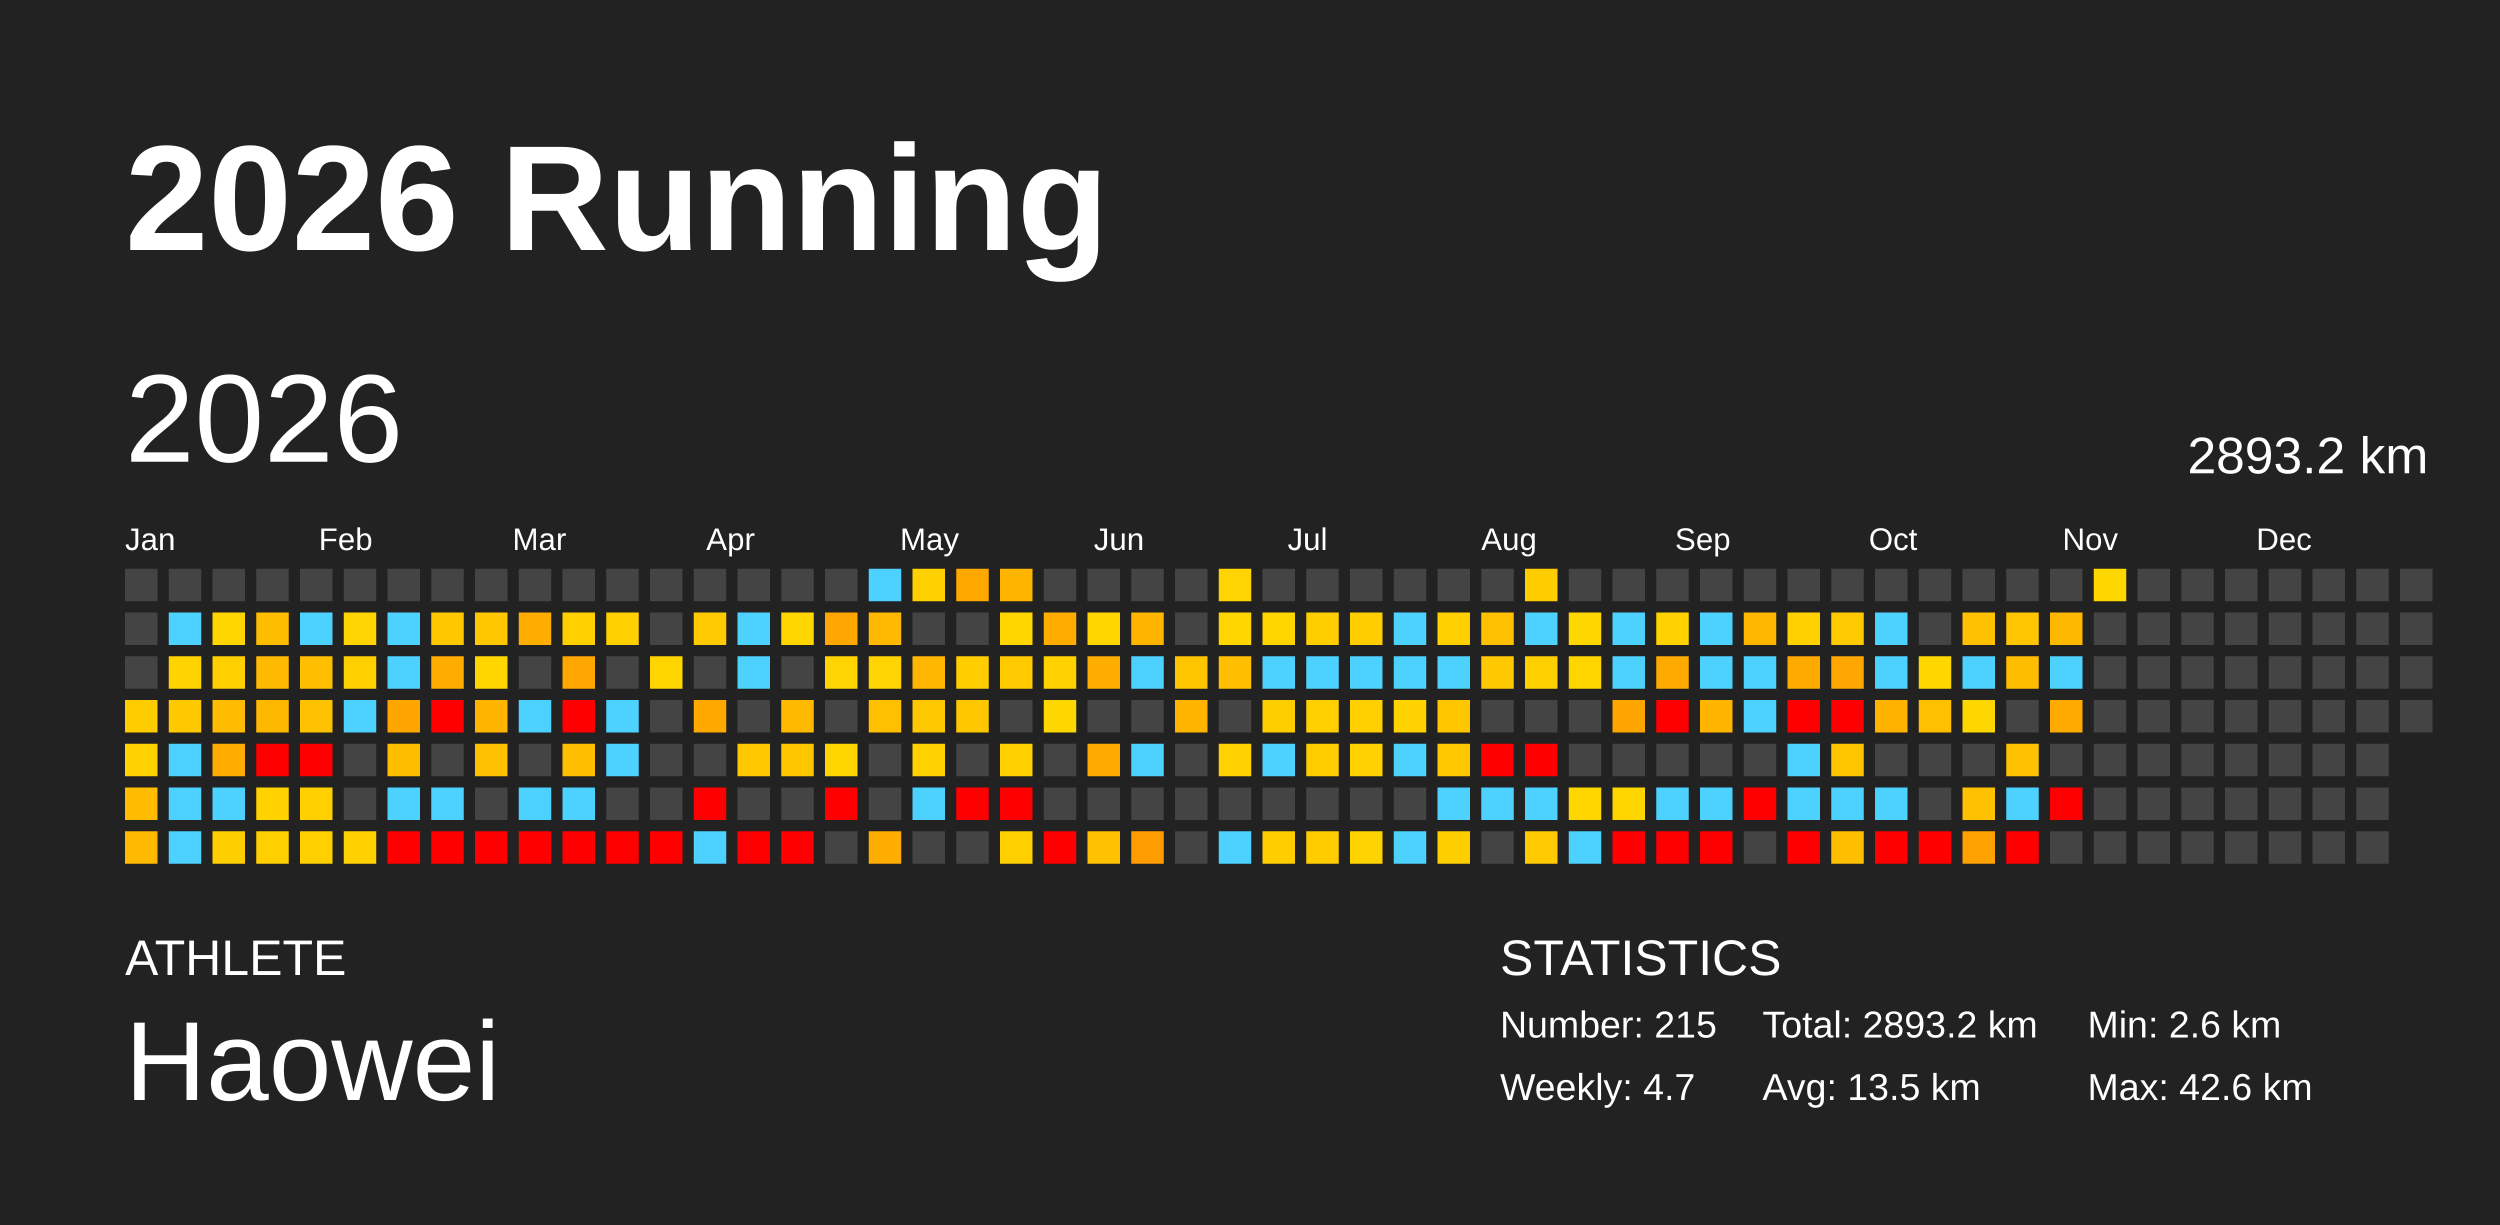
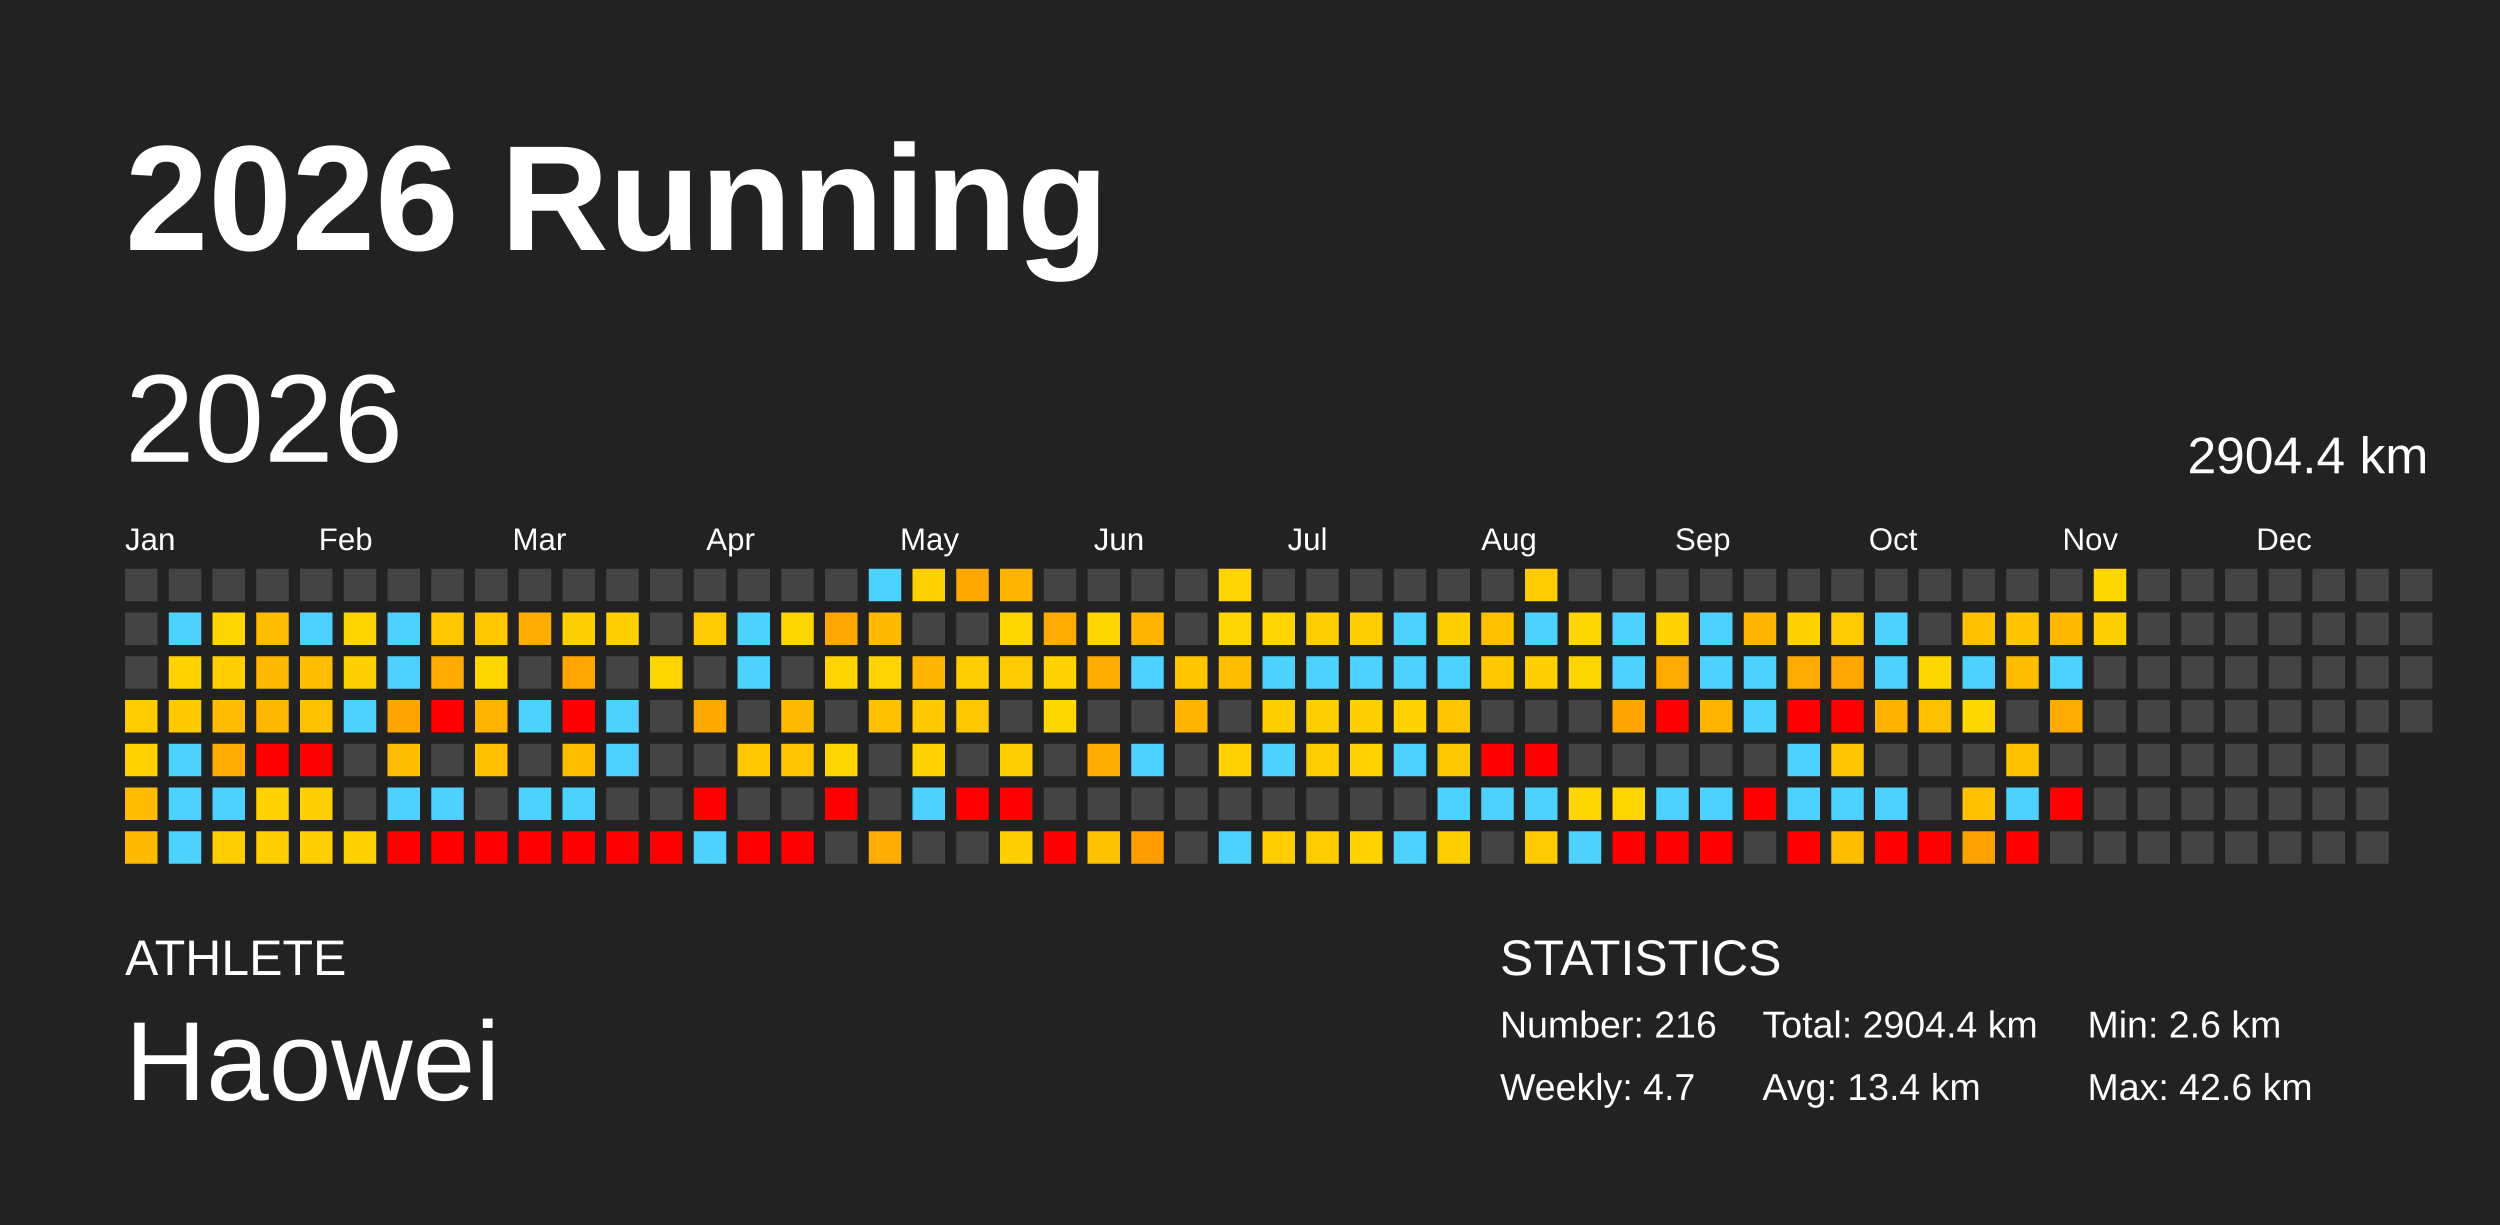
<svg xmlns="http://www.w3.org/2000/svg" baseProfile="full" height="98mm" version="1.1" viewBox="0,0,200,98" width="200mm">
  <defs />
  <rect fill="#222222" height="98" width="200" x="0" y="0" />
  <text fill="#FFFFFF" style="font-size:12px; font-family:Arial; font-weight:bold;" x="10" y="20">2026 Running</text>
  <text fill="#FFFFFF" style="font-size:4px; font-family:Arial" x="10" y="78">ATHLETE</text>
  <text fill="#FFFFFF" style="font-size:9px; font-family:Arial" x="10" y="88">Haowei</text>
  <text fill="#FFFFFF" style="font-size:4px; font-family:Arial" x="120" y="78">STATISTICS</text>
-   <text fill="#FFFFFF" style="font-size:3px; font-family:Arial" x="120" y="83">Number: 215</text>
+   <text fill="#FFFFFF" style="font-size:3px; font-family:Arial" x="120" y="83">Number: 216</text>
  <text fill="#FFFFFF" style="font-size:3px; font-family:Arial" x="120" y="88">Weekly: 4.7</text>
-   <text fill="#FFFFFF" style="font-size:3px; font-family:Arial" x="141" y="83">Total: 2893.2 km</text>
-   <text fill="#FFFFFF" style="font-size:3px; font-family:Arial" x="141" y="88">Avg: 13.5 km</text>
+   <text fill="#FFFFFF" style="font-size:3px; font-family:Arial" x="141" y="83">Total: 2904.4 km</text>
+   <text fill="#FFFFFF" style="font-size:3px; font-family:Arial" x="141" y="88">Avg: 13.4 km</text>
  <text fill="#FFFFFF" style="font-size:3px; font-family:Arial" x="167" y="83">Min: 2.6 km</text>
  <text fill="#FFFFFF" style="font-size:3px; font-family:Arial" x="167" y="88">Max: 42.6 km</text>
  <text dominant-baseline="hanging" fill="#FFFFFF" style="font-size:10.0px; font-family:Arial;" x="10" y="30">2026</text>
-   <text dominant-baseline="hanging" fill="#FFFFFF" style="font-size:4.125px; font-family:Arial;" x="175" y="35">2893.2 km</text>
+   <text dominant-baseline="hanging" fill="#FFFFFF" style="font-size:4.125px; font-family:Arial;" x="175" y="35">2904.4 km</text>
  <text fill="#FFFFFF" style="font-size:2.5px; font-family:Arial" x="10.0" y="44">Jan</text>
  <text fill="#FFFFFF" style="font-size:2.5px; font-family:Arial" x="25.5" y="44">Feb</text>
  <text fill="#FFFFFF" style="font-size:2.5px; font-family:Arial" x="41.0" y="44">Mar</text>
  <text fill="#FFFFFF" style="font-size:2.5px; font-family:Arial" x="56.5" y="44">Apr</text>
  <text fill="#FFFFFF" style="font-size:2.5px; font-family:Arial" x="72.0" y="44">May</text>
  <text fill="#FFFFFF" style="font-size:2.5px; font-family:Arial" x="87.5" y="44">Jun</text>
  <text fill="#FFFFFF" style="font-size:2.5px; font-family:Arial" x="103.0" y="44">Jul</text>
  <text fill="#FFFFFF" style="font-size:2.5px; font-family:Arial" x="118.5" y="44">Aug</text>
  <text fill="#FFFFFF" style="font-size:2.5px; font-family:Arial" x="134.0" y="44">Sep</text>
  <text fill="#FFFFFF" style="font-size:2.5px; font-family:Arial" x="149.5" y="44">Oct</text>
  <text fill="#FFFFFF" style="font-size:2.5px; font-family:Arial" x="165.0" y="44">Nov</text>
  <text fill="#FFFFFF" style="font-size:2.5px; font-family:Arial" x="180.5" y="44">Dec</text>
  <rect fill="#444444" height="2.6" width="2.6" x="10.0" y="45.5" />
  <rect fill="#444444" height="2.6" width="2.6" x="10.0" y="49.0" />
  <rect fill="#444444" height="2.6" width="2.6" x="10.0" y="52.5" />
  <rect fill="#ffcc00" height="2.6" width="2.6" x="10.0" y="56.0" />
  <rect fill="#ffd200" height="2.6" width="2.6" x="10.0" y="59.5" />
  <rect fill="#ffbc00" height="2.6" width="2.6" x="10.0" y="63.0" />
  <rect fill="#ffb900" height="2.6" width="2.6" x="10.0" y="66.5" />
  <rect fill="#444444" height="2.6" width="2.6" x="13.5" y="45.5" />
  <rect fill="#4dd2ff" height="2.6" width="2.6" x="13.5" y="49.0" />
  <rect fill="#ffd300" height="2.6" width="2.6" x="13.5" y="52.5" />
  <rect fill="#ffc900" height="2.6" width="2.6" x="13.5" y="56.0" />
  <rect fill="#4dd2ff" height="2.6" width="2.6" x="13.5" y="59.5" />
  <rect fill="#4dd2ff" height="2.6" width="2.6" x="13.5" y="63.0" />
  <rect fill="#4dd2ff" height="2.6" width="2.6" x="13.5" y="66.5" />
  <rect fill="#444444" height="2.6" width="2.6" x="17.0" y="45.5" />
  <rect fill="#ffd500" height="2.6" width="2.6" x="17.0" y="49.0" />
  <rect fill="#ffcf00" height="2.6" width="2.6" x="17.0" y="52.5" />
  <rect fill="#ffbc00" height="2.6" width="2.6" x="17.0" y="56.0" />
  <rect fill="#ffab00" height="2.6" width="2.6" x="17.0" y="59.5" />
  <rect fill="#4dd2ff" height="2.6" width="2.6" x="17.0" y="63.0" />
  <rect fill="#ffce00" height="2.6" width="2.6" x="17.0" y="66.5" />
  <rect fill="#444444" height="2.6" width="2.6" x="20.5" y="45.5" />
  <rect fill="#ffbd00" height="2.6" width="2.6" x="20.5" y="49.0" />
  <rect fill="#ffb900" height="2.6" width="2.6" x="20.5" y="52.5" />
  <rect fill="#ffb800" height="2.6" width="2.6" x="20.5" y="56.0" />
  <rect fill="red" height="2.6" width="2.6" x="20.5" y="59.5" />
  <rect fill="#ffd200" height="2.6" width="2.6" x="20.5" y="63.0" />
  <rect fill="#ffcf00" height="2.6" width="2.6" x="20.5" y="66.5" />
  <rect fill="#444444" height="2.6" width="2.6" x="24.0" y="45.5" />
  <rect fill="#4dd2ff" height="2.6" width="2.6" x="24.0" y="49.0" />
  <rect fill="#ffbf00" height="2.6" width="2.6" x="24.0" y="52.5" />
  <rect fill="#ffc200" height="2.6" width="2.6" x="24.0" y="56.0" />
  <rect fill="red" height="2.6" width="2.6" x="24.0" y="59.5" />
  <rect fill="#ffcf00" height="2.6" width="2.6" x="24.0" y="63.0" />
  <rect fill="#ffcf00" height="2.6" width="2.6" x="24.0" y="66.5" />
  <rect fill="#444444" height="2.6" width="2.6" x="27.5" y="45.5" />
  <rect fill="#ffd400" height="2.6" width="2.6" x="27.5" y="49.0" />
  <rect fill="#ffd000" height="2.6" width="2.6" x="27.5" y="52.5" />
  <rect fill="#4dd2ff" height="2.6" width="2.6" x="27.5" y="56.0" />
  <rect fill="#444444" height="2.6" width="2.6" x="27.5" y="59.5" />
  <rect fill="#444444" height="2.6" width="2.6" x="27.5" y="63.0" />
  <rect fill="#ffd100" height="2.6" width="2.6" x="27.5" y="66.5" />
  <rect fill="#444444" height="2.6" width="2.6" x="31.0" y="45.5" />
  <rect fill="#4dd2ff" height="2.6" width="2.6" x="31.0" y="49.0" />
  <rect fill="#4dd2ff" height="2.6" width="2.6" x="31.0" y="52.5" />
  <rect fill="#ffa500" height="2.6" width="2.6" x="31.0" y="56.0" />
  <rect fill="#ffbd00" height="2.6" width="2.6" x="31.0" y="59.5" />
  <rect fill="#4dd2ff" height="2.6" width="2.6" x="31.0" y="63.0" />
  <rect fill="red" height="2.6" width="2.6" x="31.0" y="66.5" />
  <rect fill="#444444" height="2.6" width="2.6" x="34.5" y="45.5" />
  <rect fill="#ffc700" height="2.6" width="2.6" x="34.5" y="49.0" />
  <rect fill="#ffab00" height="2.6" width="2.6" x="34.5" y="52.5" />
  <rect fill="red" height="2.6" width="2.6" x="34.5" y="56.0" />
  <rect fill="#444444" height="2.6" width="2.6" x="34.5" y="59.5" />
  <rect fill="#4dd2ff" height="2.6" width="2.6" x="34.5" y="63.0" />
  <rect fill="red" height="2.6" width="2.6" x="34.5" y="66.5" />
  <rect fill="#444444" height="2.6" width="2.6" x="38.0" y="45.5" />
  <rect fill="#ffc700" height="2.6" width="2.6" x="38.0" y="49.0" />
  <rect fill="#ffd600" height="2.6" width="2.6" x="38.0" y="52.5" />
  <rect fill="#ffb400" height="2.6" width="2.6" x="38.0" y="56.0" />
  <rect fill="#ffc100" height="2.6" width="2.6" x="38.0" y="59.5" />
  <rect fill="#444444" height="2.6" width="2.6" x="38.0" y="63.0" />
  <rect fill="red" height="2.6" width="2.6" x="38.0" y="66.5" />
  <rect fill="#444444" height="2.6" width="2.6" x="41.5" y="45.5" />
  <rect fill="#ffad00" height="2.6" width="2.6" x="41.5" y="49.0" />
  <rect fill="#444444" height="2.6" width="2.6" x="41.5" y="52.5" />
  <rect fill="#4dd2ff" height="2.6" width="2.6" x="41.5" y="56.0" />
  <rect fill="#444444" height="2.6" width="2.6" x="41.5" y="59.5" />
  <rect fill="#4dd2ff" height="2.6" width="2.6" x="41.5" y="63.0" />
  <rect fill="red" height="2.6" width="2.6" x="41.5" y="66.5" />
  <rect fill="#444444" height="2.6" width="2.6" x="45.0" y="45.5" />
  <rect fill="#ffd000" height="2.6" width="2.6" x="45.0" y="49.0" />
  <rect fill="#ffa600" height="2.6" width="2.6" x="45.0" y="52.5" />
  <rect fill="red" height="2.6" width="2.6" x="45.0" y="56.0" />
  <rect fill="#ffbf00" height="2.6" width="2.6" x="45.0" y="59.5" />
  <rect fill="#4dd2ff" height="2.6" width="2.6" x="45.0" y="63.0" />
  <rect fill="red" height="2.6" width="2.6" x="45.0" y="66.5" />
  <rect fill="#444444" height="2.6" width="2.6" x="48.5" y="45.5" />
  <rect fill="#ffcf00" height="2.6" width="2.6" x="48.5" y="49.0" />
  <rect fill="#444444" height="2.6" width="2.6" x="48.5" y="52.5" />
  <rect fill="#4dd2ff" height="2.6" width="2.6" x="48.5" y="56.0" />
  <rect fill="#4dd2ff" height="2.6" width="2.6" x="48.5" y="59.5" />
  <rect fill="#444444" height="2.6" width="2.6" x="48.5" y="63.0" />
  <rect fill="red" height="2.6" width="2.6" x="48.5" y="66.5" />
  <rect fill="#444444" height="2.6" width="2.6" x="52.0" y="45.5" />
  <rect fill="#444444" height="2.6" width="2.6" x="52.0" y="49.0" />
  <rect fill="#ffd500" height="2.6" width="2.6" x="52.0" y="52.5" />
  <rect fill="#444444" height="2.6" width="2.6" x="52.0" y="56.0" />
  <rect fill="#444444" height="2.6" width="2.6" x="52.0" y="59.5" />
  <rect fill="#444444" height="2.6" width="2.6" x="52.0" y="63.0" />
  <rect fill="red" height="2.6" width="2.6" x="52.0" y="66.5" />
  <rect fill="#444444" height="2.6" width="2.6" x="55.5" y="45.5" />
  <rect fill="#ffcb00" height="2.6" width="2.6" x="55.5" y="49.0" />
  <rect fill="#444444" height="2.6" width="2.6" x="55.5" y="52.5" />
  <rect fill="#ffa900" height="2.6" width="2.6" x="55.5" y="56.0" />
  <rect fill="#444444" height="2.6" width="2.6" x="55.5" y="59.5" />
  <rect fill="red" height="2.6" width="2.6" x="55.5" y="63.0" />
  <rect fill="#4dd2ff" height="2.6" width="2.6" x="55.5" y="66.5" />
  <rect fill="#444444" height="2.6" width="2.6" x="59.0" y="45.5" />
  <rect fill="#4dd2ff" height="2.6" width="2.6" x="59.0" y="49.0" />
  <rect fill="#4dd2ff" height="2.6" width="2.6" x="59.0" y="52.5" />
  <rect fill="#444444" height="2.6" width="2.6" x="59.0" y="56.0" />
  <rect fill="#ffc800" height="2.6" width="2.6" x="59.0" y="59.5" />
  <rect fill="#444444" height="2.6" width="2.6" x="59.0" y="63.0" />
  <rect fill="red" height="2.6" width="2.6" x="59.0" y="66.5" />
  <rect fill="#444444" height="2.6" width="2.6" x="62.5" y="45.5" />
  <rect fill="#ffd600" height="2.6" width="2.6" x="62.5" y="49.0" />
  <rect fill="#444444" height="2.6" width="2.6" x="62.5" y="52.5" />
  <rect fill="#ffba00" height="2.6" width="2.6" x="62.5" y="56.0" />
  <rect fill="#ffc600" height="2.6" width="2.6" x="62.5" y="59.5" />
  <rect fill="#444444" height="2.6" width="2.6" x="62.5" y="63.0" />
  <rect fill="red" height="2.6" width="2.6" x="62.5" y="66.5" />
  <rect fill="#444444" height="2.6" width="2.6" x="66.0" y="45.5" />
  <rect fill="#ffa600" height="2.6" width="2.6" x="66.0" y="49.0" />
  <rect fill="#ffd400" height="2.6" width="2.6" x="66.0" y="52.5" />
  <rect fill="#444444" height="2.6" width="2.6" x="66.0" y="56.0" />
  <rect fill="#ffd600" height="2.6" width="2.6" x="66.0" y="59.5" />
  <rect fill="red" height="2.6" width="2.6" x="66.0" y="63.0" />
  <rect fill="#444444" height="2.6" width="2.6" x="66.0" y="66.5" />
  <rect fill="#4dd2ff" height="2.6" width="2.6" x="69.5" y="45.5" />
  <rect fill="#ffb900" height="2.6" width="2.6" x="69.5" y="49.0" />
  <rect fill="#ffd400" height="2.6" width="2.6" x="69.5" y="52.5" />
  <rect fill="#ffc000" height="2.6" width="2.6" x="69.5" y="56.0" />
  <rect fill="#444444" height="2.6" width="2.6" x="69.5" y="59.5" />
  <rect fill="#444444" height="2.6" width="2.6" x="69.5" y="63.0" />
  <rect fill="#ffad00" height="2.6" width="2.6" x="69.5" y="66.5" />
  <rect fill="#ffd100" height="2.6" width="2.6" x="73.0" y="45.5" />
  <rect fill="#444444" height="2.6" width="2.6" x="73.0" y="49.0" />
  <rect fill="#ffb600" height="2.6" width="2.6" x="73.0" y="52.5" />
  <rect fill="#ffc800" height="2.6" width="2.6" x="73.0" y="56.0" />
  <rect fill="#ffd200" height="2.6" width="2.6" x="73.0" y="59.5" />
  <rect fill="#4dd2ff" height="2.6" width="2.6" x="73.0" y="63.0" />
  <rect fill="#444444" height="2.6" width="2.6" x="73.0" y="66.5" />
  <rect fill="#ffa900" height="2.6" width="2.6" x="76.5" y="45.5" />
  <rect fill="#444444" height="2.6" width="2.6" x="76.5" y="49.0" />
  <rect fill="#ffcd00" height="2.6" width="2.6" x="76.5" y="52.5" />
  <rect fill="#ffc700" height="2.6" width="2.6" x="76.5" y="56.0" />
  <rect fill="#444444" height="2.6" width="2.6" x="76.5" y="59.5" />
  <rect fill="red" height="2.6" width="2.6" x="76.5" y="63.0" />
  <rect fill="#444444" height="2.6" width="2.6" x="76.5" y="66.5" />
  <rect fill="#ffb400" height="2.6" width="2.6" x="80.0" y="45.5" />
  <rect fill="#ffd600" height="2.6" width="2.6" x="80.0" y="49.0" />
  <rect fill="#ffcb00" height="2.6" width="2.6" x="80.0" y="52.5" />
  <rect fill="#444444" height="2.6" width="2.6" x="80.0" y="56.0" />
  <rect fill="#ffcf00" height="2.6" width="2.6" x="80.0" y="59.5" />
  <rect fill="red" height="2.6" width="2.6" x="80.0" y="63.0" />
  <rect fill="#ffcf00" height="2.6" width="2.6" x="80.0" y="66.5" />
  <rect fill="#444444" height="2.6" width="2.6" x="83.5" y="45.5" />
  <rect fill="#ffab00" height="2.6" width="2.6" x="83.5" y="49.0" />
  <rect fill="#ffd200" height="2.6" width="2.6" x="83.5" y="52.5" />
  <rect fill="#ffd700" height="2.6" width="2.6" x="83.5" y="56.0" />
  <rect fill="#444444" height="2.6" width="2.6" x="83.5" y="59.5" />
  <rect fill="#444444" height="2.6" width="2.6" x="83.5" y="63.0" />
  <rect fill="red" height="2.6" width="2.6" x="83.5" y="66.5" />
  <rect fill="#444444" height="2.6" width="2.6" x="87.0" y="45.5" />
  <rect fill="#ffd600" height="2.6" width="2.6" x="87.0" y="49.0" />
  <rect fill="#ffae00" height="2.6" width="2.6" x="87.0" y="52.5" />
  <rect fill="#444444" height="2.6" width="2.6" x="87.0" y="56.0" />
  <rect fill="#ffaa00" height="2.6" width="2.6" x="87.0" y="59.5" />
  <rect fill="#444444" height="2.6" width="2.6" x="87.0" y="63.0" />
  <rect fill="#ffc200" height="2.6" width="2.6" x="87.0" y="66.5" />
  <rect fill="#444444" height="2.6" width="2.6" x="90.5" y="45.5" />
  <rect fill="#ffb500" height="2.6" width="2.6" x="90.5" y="49.0" />
  <rect fill="#4dd2ff" height="2.6" width="2.6" x="90.5" y="52.5" />
  <rect fill="#444444" height="2.6" width="2.6" x="90.5" y="56.0" />
  <rect fill="#4dd2ff" height="2.6" width="2.6" x="90.5" y="59.5" />
  <rect fill="#444444" height="2.6" width="2.6" x="90.5" y="63.0" />
  <rect fill="#ff9d00" height="2.6" width="2.6" x="90.5" y="66.5" />
  <rect fill="#444444" height="2.6" width="2.6" x="94.0" y="45.5" />
  <rect fill="#444444" height="2.6" width="2.6" x="94.0" y="49.0" />
  <rect fill="#ffc600" height="2.6" width="2.6" x="94.0" y="52.5" />
  <rect fill="#ffb400" height="2.6" width="2.6" x="94.0" y="56.0" />
  <rect fill="#444444" height="2.6" width="2.6" x="94.0" y="59.5" />
  <rect fill="#444444" height="2.6" width="2.6" x="94.0" y="63.0" />
  <rect fill="#444444" height="2.6" width="2.6" x="94.0" y="66.5" />
  <rect fill="#ffd400" height="2.6" width="2.6" x="97.5" y="45.5" />
  <rect fill="#ffd500" height="2.6" width="2.6" x="97.5" y="49.0" />
  <rect fill="#ffbf00" height="2.6" width="2.6" x="97.5" y="52.5" />
  <rect fill="#444444" height="2.6" width="2.6" x="97.5" y="56.0" />
  <rect fill="#ffd200" height="2.6" width="2.6" x="97.5" y="59.5" />
  <rect fill="#444444" height="2.6" width="2.6" x="97.5" y="63.0" />
  <rect fill="#4dd2ff" height="2.6" width="2.6" x="97.5" y="66.5" />
  <rect fill="#444444" height="2.6" width="2.6" x="101.0" y="45.5" />
  <rect fill="#ffd500" height="2.6" width="2.6" x="101.0" y="49.0" />
  <rect fill="#4dd2ff" height="2.6" width="2.6" x="101.0" y="52.5" />
  <rect fill="#ffce00" height="2.6" width="2.6" x="101.0" y="56.0" />
  <rect fill="#4dd2ff" height="2.6" width="2.6" x="101.0" y="59.5" />
  <rect fill="#444444" height="2.6" width="2.6" x="101.0" y="63.0" />
  <rect fill="#ffcd00" height="2.6" width="2.6" x="101.0" y="66.5" />
  <rect fill="#444444" height="2.6" width="2.6" x="104.5" y="45.5" />
  <rect fill="#ffce00" height="2.6" width="2.6" x="104.5" y="49.0" />
  <rect fill="#4dd2ff" height="2.6" width="2.6" x="104.5" y="52.5" />
  <rect fill="#ffcf00" height="2.6" width="2.6" x="104.5" y="56.0" />
  <rect fill="#ffcd00" height="2.6" width="2.6" x="104.5" y="59.5" />
  <rect fill="#444444" height="2.6" width="2.6" x="104.5" y="63.0" />
  <rect fill="#ffcc00" height="2.6" width="2.6" x="104.5" y="66.5" />
  <rect fill="#444444" height="2.6" width="2.6" x="108.0" y="45.5" />
  <rect fill="#ffcd00" height="2.6" width="2.6" x="108.0" y="49.0" />
  <rect fill="#4dd2ff" height="2.6" width="2.6" x="108.0" y="52.5" />
  <rect fill="#ffcf00" height="2.6" width="2.6" x="108.0" y="56.0" />
  <rect fill="#ffd200" height="2.6" width="2.6" x="108.0" y="59.5" />
  <rect fill="#444444" height="2.6" width="2.6" x="108.0" y="63.0" />
  <rect fill="#ffd300" height="2.6" width="2.6" x="108.0" y="66.5" />
  <rect fill="#444444" height="2.6" width="2.6" x="111.5" y="45.5" />
  <rect fill="#4dd2ff" height="2.6" width="2.6" x="111.5" y="49.0" />
  <rect fill="#4dd2ff" height="2.6" width="2.6" x="111.5" y="52.5" />
  <rect fill="#ffd200" height="2.6" width="2.6" x="111.5" y="56.0" />
  <rect fill="#4dd2ff" height="2.6" width="2.6" x="111.5" y="59.5" />
  <rect fill="#444444" height="2.6" width="2.6" x="111.5" y="63.0" />
  <rect fill="#4dd2ff" height="2.6" width="2.6" x="111.5" y="66.5" />
  <rect fill="#444444" height="2.6" width="2.6" x="115.0" y="45.5" />
  <rect fill="#ffcf00" height="2.6" width="2.6" x="115.0" y="49.0" />
  <rect fill="#4dd2ff" height="2.6" width="2.6" x="115.0" y="52.5" />
  <rect fill="#ffc600" height="2.6" width="2.6" x="115.0" y="56.0" />
  <rect fill="#ffc800" height="2.6" width="2.6" x="115.0" y="59.5" />
  <rect fill="#4dd2ff" height="2.6" width="2.6" x="115.0" y="63.0" />
  <rect fill="#ffce00" height="2.6" width="2.6" x="115.0" y="66.5" />
  <rect fill="#444444" height="2.6" width="2.6" x="118.5" y="45.5" />
  <rect fill="#ffc000" height="2.6" width="2.6" x="118.5" y="49.0" />
  <rect fill="#ffc800" height="2.6" width="2.6" x="118.5" y="52.5" />
  <rect fill="#444444" height="2.6" width="2.6" x="118.5" y="56.0" />
  <rect fill="red" height="2.6" width="2.6" x="118.5" y="59.5" />
  <rect fill="#4dd2ff" height="2.6" width="2.6" x="118.5" y="63.0" />
  <rect fill="#444444" height="2.6" width="2.6" x="118.5" y="66.5" />
  <rect fill="#ffcc00" height="2.6" width="2.6" x="122.0" y="45.5" />
  <rect fill="#4dd2ff" height="2.6" width="2.6" x="122.0" y="49.0" />
  <rect fill="#ffd000" height="2.6" width="2.6" x="122.0" y="52.5" />
  <rect fill="#444444" height="2.6" width="2.6" x="122.0" y="56.0" />
  <rect fill="red" height="2.6" width="2.6" x="122.0" y="59.5" />
  <rect fill="#4dd2ff" height="2.6" width="2.6" x="122.0" y="63.0" />
  <rect fill="#ffcb00" height="2.6" width="2.6" x="122.0" y="66.5" />
  <rect fill="#444444" height="2.6" width="2.6" x="125.5" y="45.5" />
  <rect fill="#ffd700" height="2.6" width="2.6" x="125.5" y="49.0" />
  <rect fill="#ffd500" height="2.6" width="2.6" x="125.5" y="52.5" />
  <rect fill="#444444" height="2.6" width="2.6" x="125.5" y="56.0" />
  <rect fill="#444444" height="2.6" width="2.6" x="125.5" y="59.5" />
  <rect fill="#ffd600" height="2.6" width="2.6" x="125.5" y="63.0" />
  <rect fill="#4dd2ff" height="2.6" width="2.6" x="125.5" y="66.5" />
  <rect fill="#444444" height="2.6" width="2.6" x="129.0" y="45.5" />
  <rect fill="#4dd2ff" height="2.6" width="2.6" x="129.0" y="49.0" />
  <rect fill="#4dd2ff" height="2.6" width="2.6" x="129.0" y="52.5" />
  <rect fill="#ffa500" height="2.6" width="2.6" x="129.0" y="56.0" />
  <rect fill="#444444" height="2.6" width="2.6" x="129.0" y="59.5" />
  <rect fill="#ffd500" height="2.6" width="2.6" x="129.0" y="63.0" />
  <rect fill="red" height="2.6" width="2.6" x="129.0" y="66.5" />
  <rect fill="#444444" height="2.6" width="2.6" x="132.5" y="45.5" />
  <rect fill="#ffd200" height="2.6" width="2.6" x="132.5" y="49.0" />
  <rect fill="#ffaa00" height="2.6" width="2.6" x="132.5" y="52.5" />
  <rect fill="red" height="2.6" width="2.6" x="132.5" y="56.0" />
  <rect fill="#444444" height="2.6" width="2.6" x="132.5" y="59.5" />
  <rect fill="#4dd2ff" height="2.6" width="2.6" x="132.5" y="63.0" />
  <rect fill="red" height="2.6" width="2.6" x="132.5" y="66.5" />
  <rect fill="#444444" height="2.6" width="2.6" x="136.0" y="45.5" />
  <rect fill="#4dd2ff" height="2.6" width="2.6" x="136.0" y="49.0" />
  <rect fill="#4dd2ff" height="2.6" width="2.6" x="136.0" y="52.5" />
  <rect fill="#ffb400" height="2.6" width="2.6" x="136.0" y="56.0" />
  <rect fill="#444444" height="2.6" width="2.6" x="136.0" y="59.5" />
  <rect fill="#4dd2ff" height="2.6" width="2.6" x="136.0" y="63.0" />
  <rect fill="red" height="2.6" width="2.6" x="136.0" y="66.5" />
  <rect fill="#444444" height="2.6" width="2.6" x="139.5" y="45.5" />
  <rect fill="#ffb600" height="2.6" width="2.6" x="139.5" y="49.0" />
  <rect fill="#4dd2ff" height="2.6" width="2.6" x="139.5" y="52.5" />
  <rect fill="#4dd2ff" height="2.6" width="2.6" x="139.5" y="56.0" />
  <rect fill="#444444" height="2.6" width="2.6" x="139.5" y="59.5" />
  <rect fill="red" height="2.6" width="2.6" x="139.5" y="63.0" />
  <rect fill="#444444" height="2.6" width="2.6" x="139.5" y="66.5" />
  <rect fill="#444444" height="2.6" width="2.6" x="143.0" y="45.5" />
  <rect fill="#ffd100" height="2.6" width="2.6" x="143.0" y="49.0" />
  <rect fill="#ffaa00" height="2.6" width="2.6" x="143.0" y="52.5" />
  <rect fill="red" height="2.6" width="2.6" x="143.0" y="56.0" />
  <rect fill="#4dd2ff" height="2.6" width="2.6" x="143.0" y="59.5" />
  <rect fill="#4dd2ff" height="2.6" width="2.6" x="143.0" y="63.0" />
  <rect fill="red" height="2.6" width="2.6" x="143.0" y="66.5" />
  <rect fill="#444444" height="2.6" width="2.6" x="146.5" y="45.5" />
  <rect fill="#ffca00" height="2.6" width="2.6" x="146.5" y="49.0" />
  <rect fill="#ffa700" height="2.6" width="2.6" x="146.5" y="52.5" />
  <rect fill="red" height="2.6" width="2.6" x="146.5" y="56.0" />
  <rect fill="#ffc600" height="2.6" width="2.6" x="146.5" y="59.5" />
  <rect fill="#4dd2ff" height="2.6" width="2.6" x="146.5" y="63.0" />
  <rect fill="#ffbe00" height="2.6" width="2.6" x="146.5" y="66.5" />
  <rect fill="#444444" height="2.6" width="2.6" x="150.0" y="45.5" />
  <rect fill="#4dd2ff" height="2.6" width="2.6" x="150.0" y="49.0" />
  <rect fill="#4dd2ff" height="2.6" width="2.6" x="150.0" y="52.5" />
  <rect fill="#ffb300" height="2.6" width="2.6" x="150.0" y="56.0" />
  <rect fill="#444444" height="2.6" width="2.6" x="150.0" y="59.5" />
  <rect fill="#4dd2ff" height="2.6" width="2.6" x="150.0" y="63.0" />
  <rect fill="red" height="2.6" width="2.6" x="150.0" y="66.5" />
  <rect fill="#444444" height="2.6" width="2.6" x="153.5" y="45.5" />
  <rect fill="#444444" height="2.6" width="2.6" x="153.5" y="49.0" />
  <rect fill="#ffd700" height="2.6" width="2.6" x="153.5" y="52.5" />
  <rect fill="#ffc000" height="2.6" width="2.6" x="153.5" y="56.0" />
  <rect fill="#444444" height="2.6" width="2.6" x="153.5" y="59.5" />
  <rect fill="#444444" height="2.6" width="2.6" x="153.5" y="63.0" />
  <rect fill="red" height="2.6" width="2.6" x="153.5" y="66.5" />
  <rect fill="#444444" height="2.6" width="2.6" x="157.0" y="45.5" />
  <rect fill="#ffc100" height="2.6" width="2.6" x="157.0" y="49.0" />
  <rect fill="#4dd2ff" height="2.6" width="2.6" x="157.0" y="52.5" />
  <rect fill="#ffd700" height="2.6" width="2.6" x="157.0" y="56.0" />
  <rect fill="#444444" height="2.6" width="2.6" x="157.0" y="59.5" />
  <rect fill="#ffc100" height="2.6" width="2.6" x="157.0" y="63.0" />
  <rect fill="#ffa100" height="2.6" width="2.6" x="157.0" y="66.5" />
  <rect fill="#444444" height="2.6" width="2.6" x="160.5" y="45.5" />
  <rect fill="#ffc500" height="2.6" width="2.6" x="160.5" y="49.0" />
  <rect fill="#ffbd00" height="2.6" width="2.6" x="160.5" y="52.5" />
  <rect fill="#444444" height="2.6" width="2.6" x="160.5" y="56.0" />
  <rect fill="#ffc200" height="2.6" width="2.6" x="160.5" y="59.5" />
  <rect fill="#4dd2ff" height="2.6" width="2.6" x="160.5" y="63.0" />
  <rect fill="red" height="2.6" width="2.6" x="160.5" y="66.5" />
  <rect fill="#444444" height="2.6" width="2.6" x="164.0" y="45.5" />
  <rect fill="#ffb800" height="2.6" width="2.6" x="164.0" y="49.0" />
  <rect fill="#4dd2ff" height="2.6" width="2.6" x="164.0" y="52.5" />
  <rect fill="#ffaa00" height="2.6" width="2.6" x="164.0" y="56.0" />
  <rect fill="#444444" height="2.6" width="2.6" x="164.0" y="59.5" />
  <rect fill="red" height="2.6" width="2.6" x="164.0" y="63.0" />
  <rect fill="#444444" height="2.6" width="2.6" x="164.0" y="66.5" />
  <rect fill="#ffd700" height="2.6" width="2.6" x="167.5" y="45.5" />
-   <rect fill="#444444" height="2.6" width="2.6" x="167.5" y="49.0" />
+   <rect fill="#ffcf00" height="2.6" width="2.6" x="167.5" y="49.0" />
  <rect fill="#444444" height="2.6" width="2.6" x="167.5" y="52.5" />
  <rect fill="#444444" height="2.6" width="2.6" x="167.5" y="56.0" />
  <rect fill="#444444" height="2.6" width="2.6" x="167.5" y="59.5" />
  <rect fill="#444444" height="2.6" width="2.6" x="167.5" y="63.0" />
  <rect fill="#444444" height="2.6" width="2.6" x="167.5" y="66.5" />
  <rect fill="#444444" height="2.6" width="2.6" x="171.0" y="45.5" />
  <rect fill="#444444" height="2.6" width="2.6" x="171.0" y="49.0" />
  <rect fill="#444444" height="2.6" width="2.6" x="171.0" y="52.5" />
  <rect fill="#444444" height="2.6" width="2.6" x="171.0" y="56.0" />
  <rect fill="#444444" height="2.6" width="2.6" x="171.0" y="59.5" />
  <rect fill="#444444" height="2.6" width="2.6" x="171.0" y="63.0" />
  <rect fill="#444444" height="2.6" width="2.6" x="171.0" y="66.5" />
  <rect fill="#444444" height="2.6" width="2.6" x="174.5" y="45.5" />
  <rect fill="#444444" height="2.6" width="2.6" x="174.5" y="49.0" />
  <rect fill="#444444" height="2.6" width="2.6" x="174.5" y="52.5" />
  <rect fill="#444444" height="2.6" width="2.6" x="174.5" y="56.0" />
  <rect fill="#444444" height="2.6" width="2.6" x="174.5" y="59.5" />
  <rect fill="#444444" height="2.6" width="2.6" x="174.5" y="63.0" />
  <rect fill="#444444" height="2.6" width="2.6" x="174.5" y="66.5" />
  <rect fill="#444444" height="2.6" width="2.6" x="178.0" y="45.5" />
  <rect fill="#444444" height="2.6" width="2.6" x="178.0" y="49.0" />
  <rect fill="#444444" height="2.6" width="2.6" x="178.0" y="52.5" />
  <rect fill="#444444" height="2.6" width="2.6" x="178.0" y="56.0" />
  <rect fill="#444444" height="2.6" width="2.6" x="178.0" y="59.5" />
  <rect fill="#444444" height="2.6" width="2.6" x="178.0" y="63.0" />
  <rect fill="#444444" height="2.6" width="2.6" x="178.0" y="66.5" />
  <rect fill="#444444" height="2.6" width="2.6" x="181.5" y="45.5" />
  <rect fill="#444444" height="2.6" width="2.6" x="181.5" y="49.0" />
  <rect fill="#444444" height="2.6" width="2.6" x="181.5" y="52.5" />
  <rect fill="#444444" height="2.6" width="2.6" x="181.5" y="56.0" />
  <rect fill="#444444" height="2.6" width="2.6" x="181.5" y="59.5" />
  <rect fill="#444444" height="2.6" width="2.6" x="181.5" y="63.0" />
  <rect fill="#444444" height="2.6" width="2.6" x="181.5" y="66.5" />
  <rect fill="#444444" height="2.6" width="2.6" x="185.0" y="45.5" />
  <rect fill="#444444" height="2.6" width="2.6" x="185.0" y="49.0" />
  <rect fill="#444444" height="2.6" width="2.6" x="185.0" y="52.5" />
  <rect fill="#444444" height="2.6" width="2.6" x="185.0" y="56.0" />
  <rect fill="#444444" height="2.6" width="2.6" x="185.0" y="59.5" />
  <rect fill="#444444" height="2.6" width="2.6" x="185.0" y="63.0" />
  <rect fill="#444444" height="2.6" width="2.6" x="185.0" y="66.5" />
  <rect fill="#444444" height="2.6" width="2.6" x="188.5" y="45.5" />
  <rect fill="#444444" height="2.6" width="2.6" x="188.5" y="49.0" />
  <rect fill="#444444" height="2.6" width="2.6" x="188.5" y="52.5" />
  <rect fill="#444444" height="2.6" width="2.6" x="188.5" y="56.0" />
  <rect fill="#444444" height="2.6" width="2.6" x="188.5" y="59.5" />
  <rect fill="#444444" height="2.6" width="2.6" x="188.5" y="63.0" />
  <rect fill="#444444" height="2.6" width="2.6" x="188.5" y="66.5" />
  <rect fill="#444444" height="2.6" width="2.6" x="192.0" y="45.5" />
  <rect fill="#444444" height="2.6" width="2.6" x="192.0" y="49.0" />
  <rect fill="#444444" height="2.6" width="2.6" x="192.0" y="52.5" />
  <rect fill="#444444" height="2.6" width="2.6" x="192.0" y="56.0" />
</svg>
